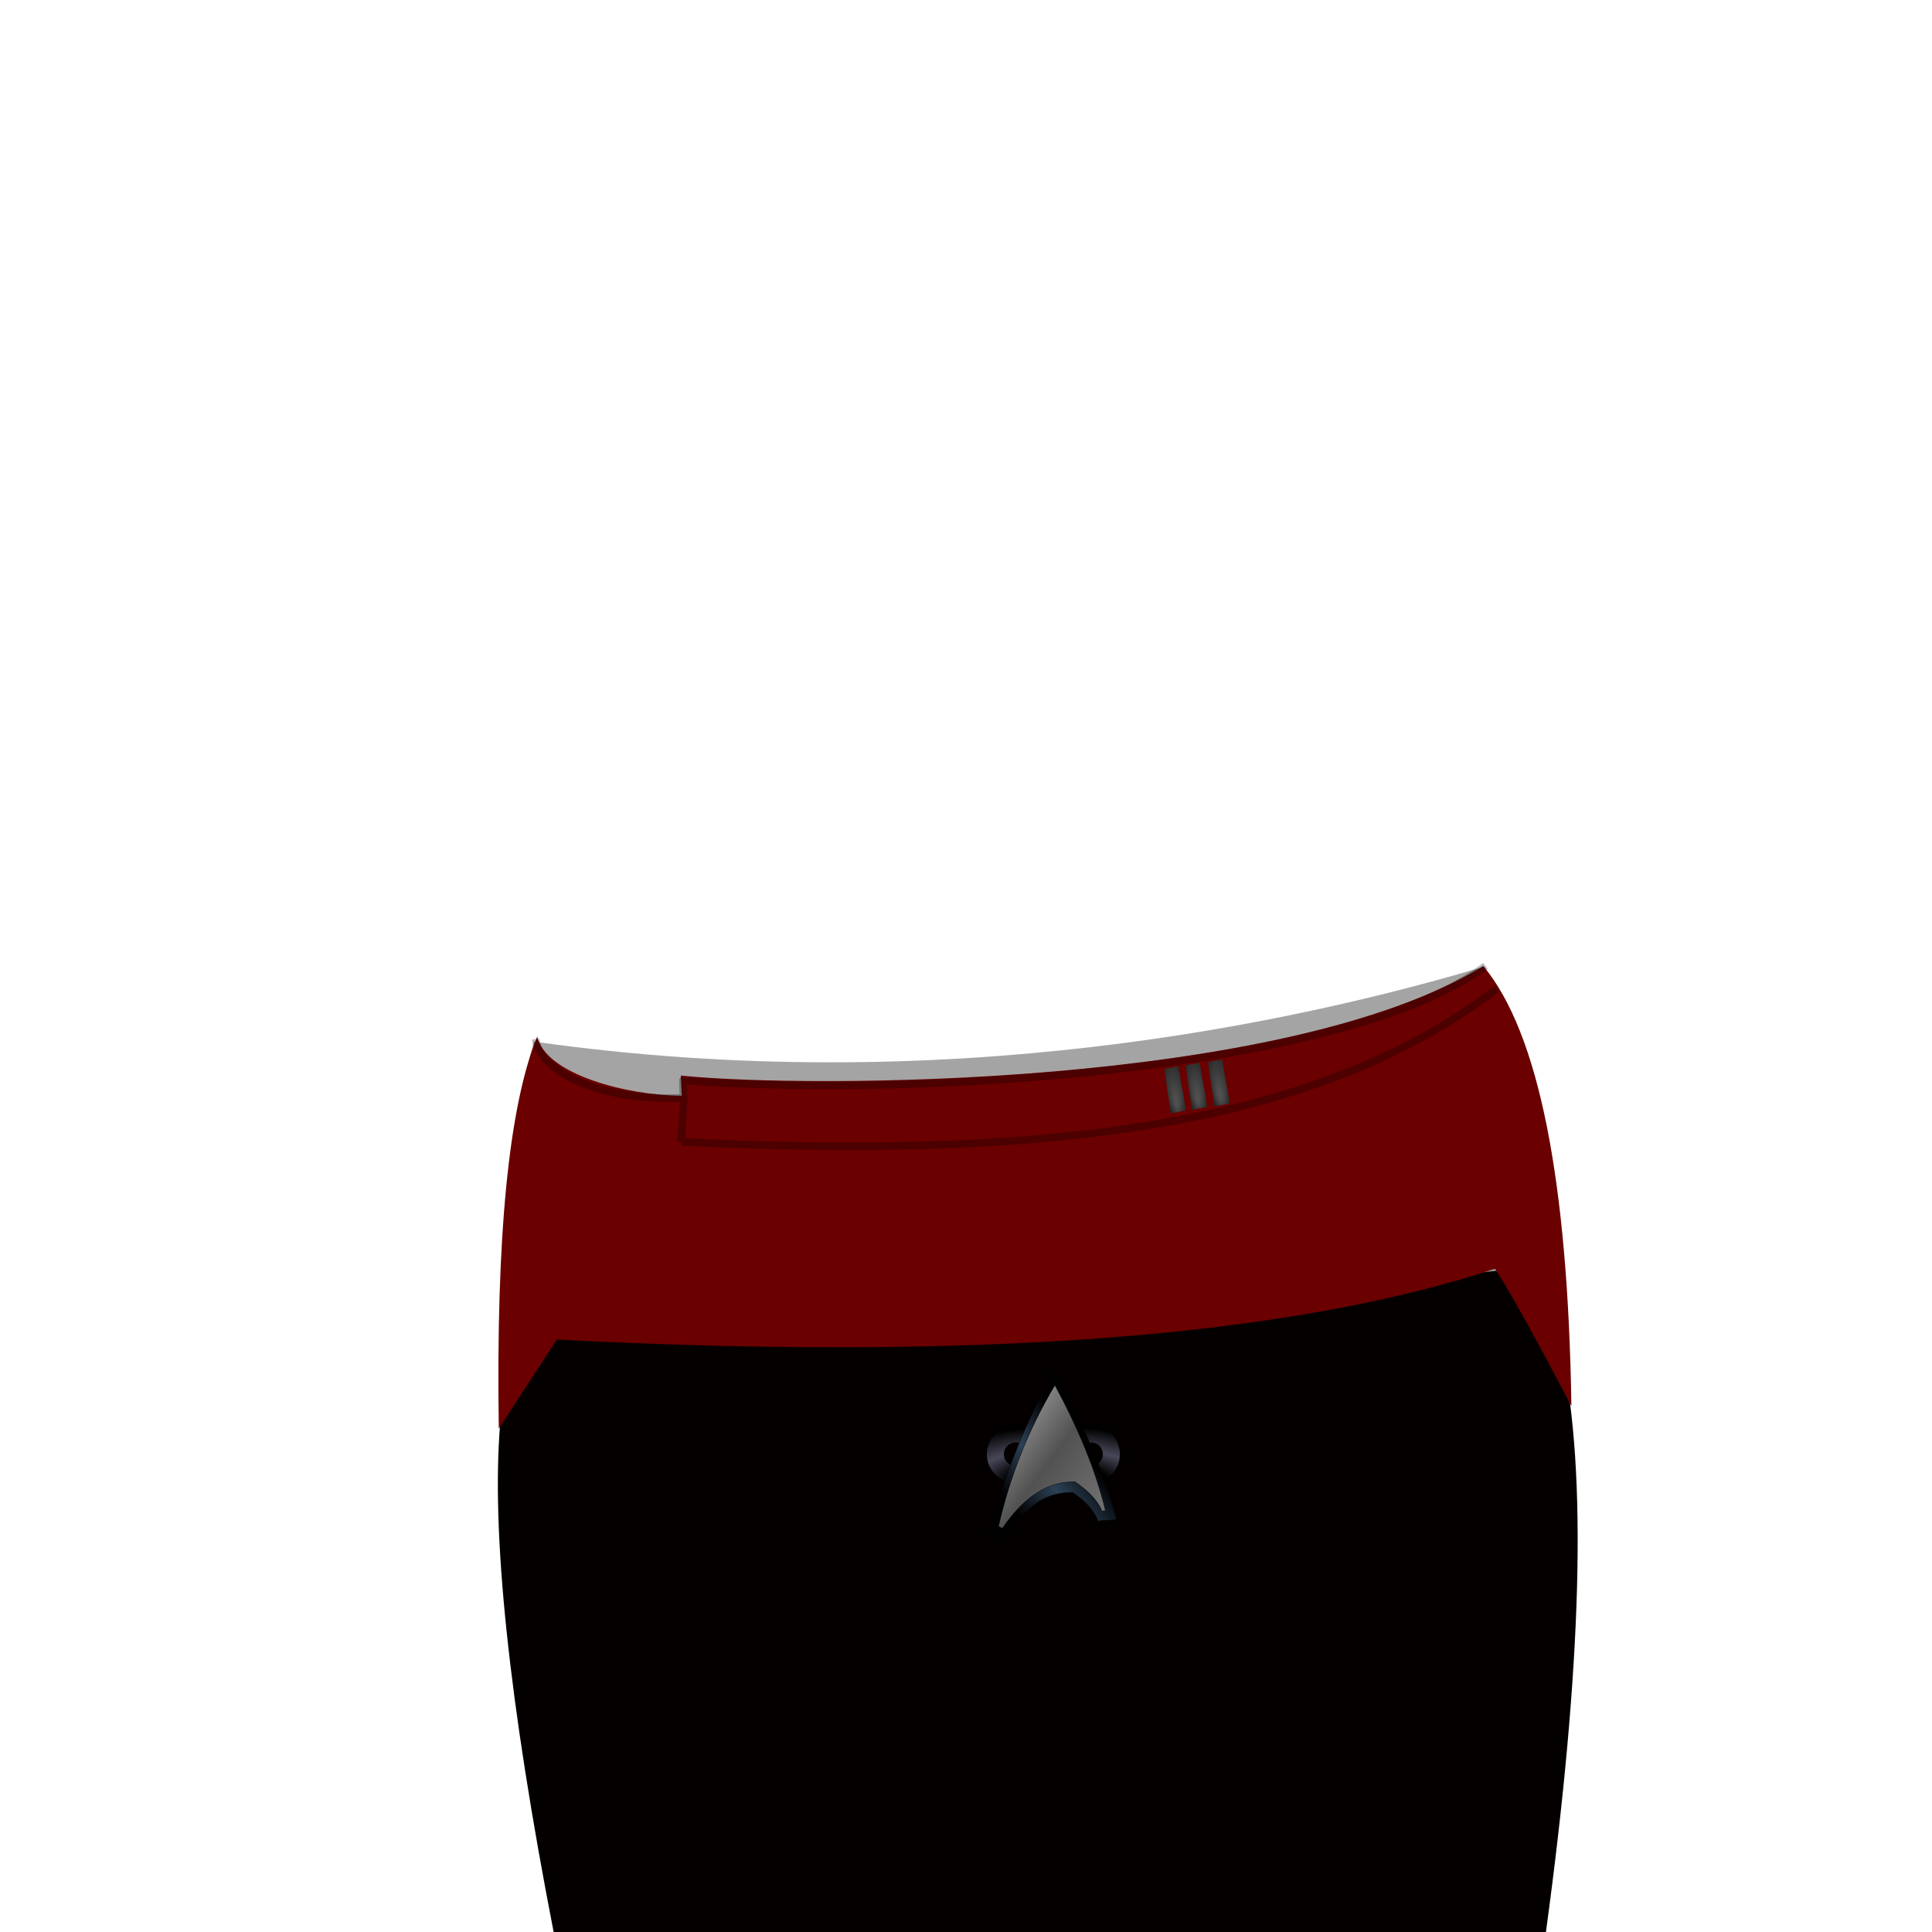
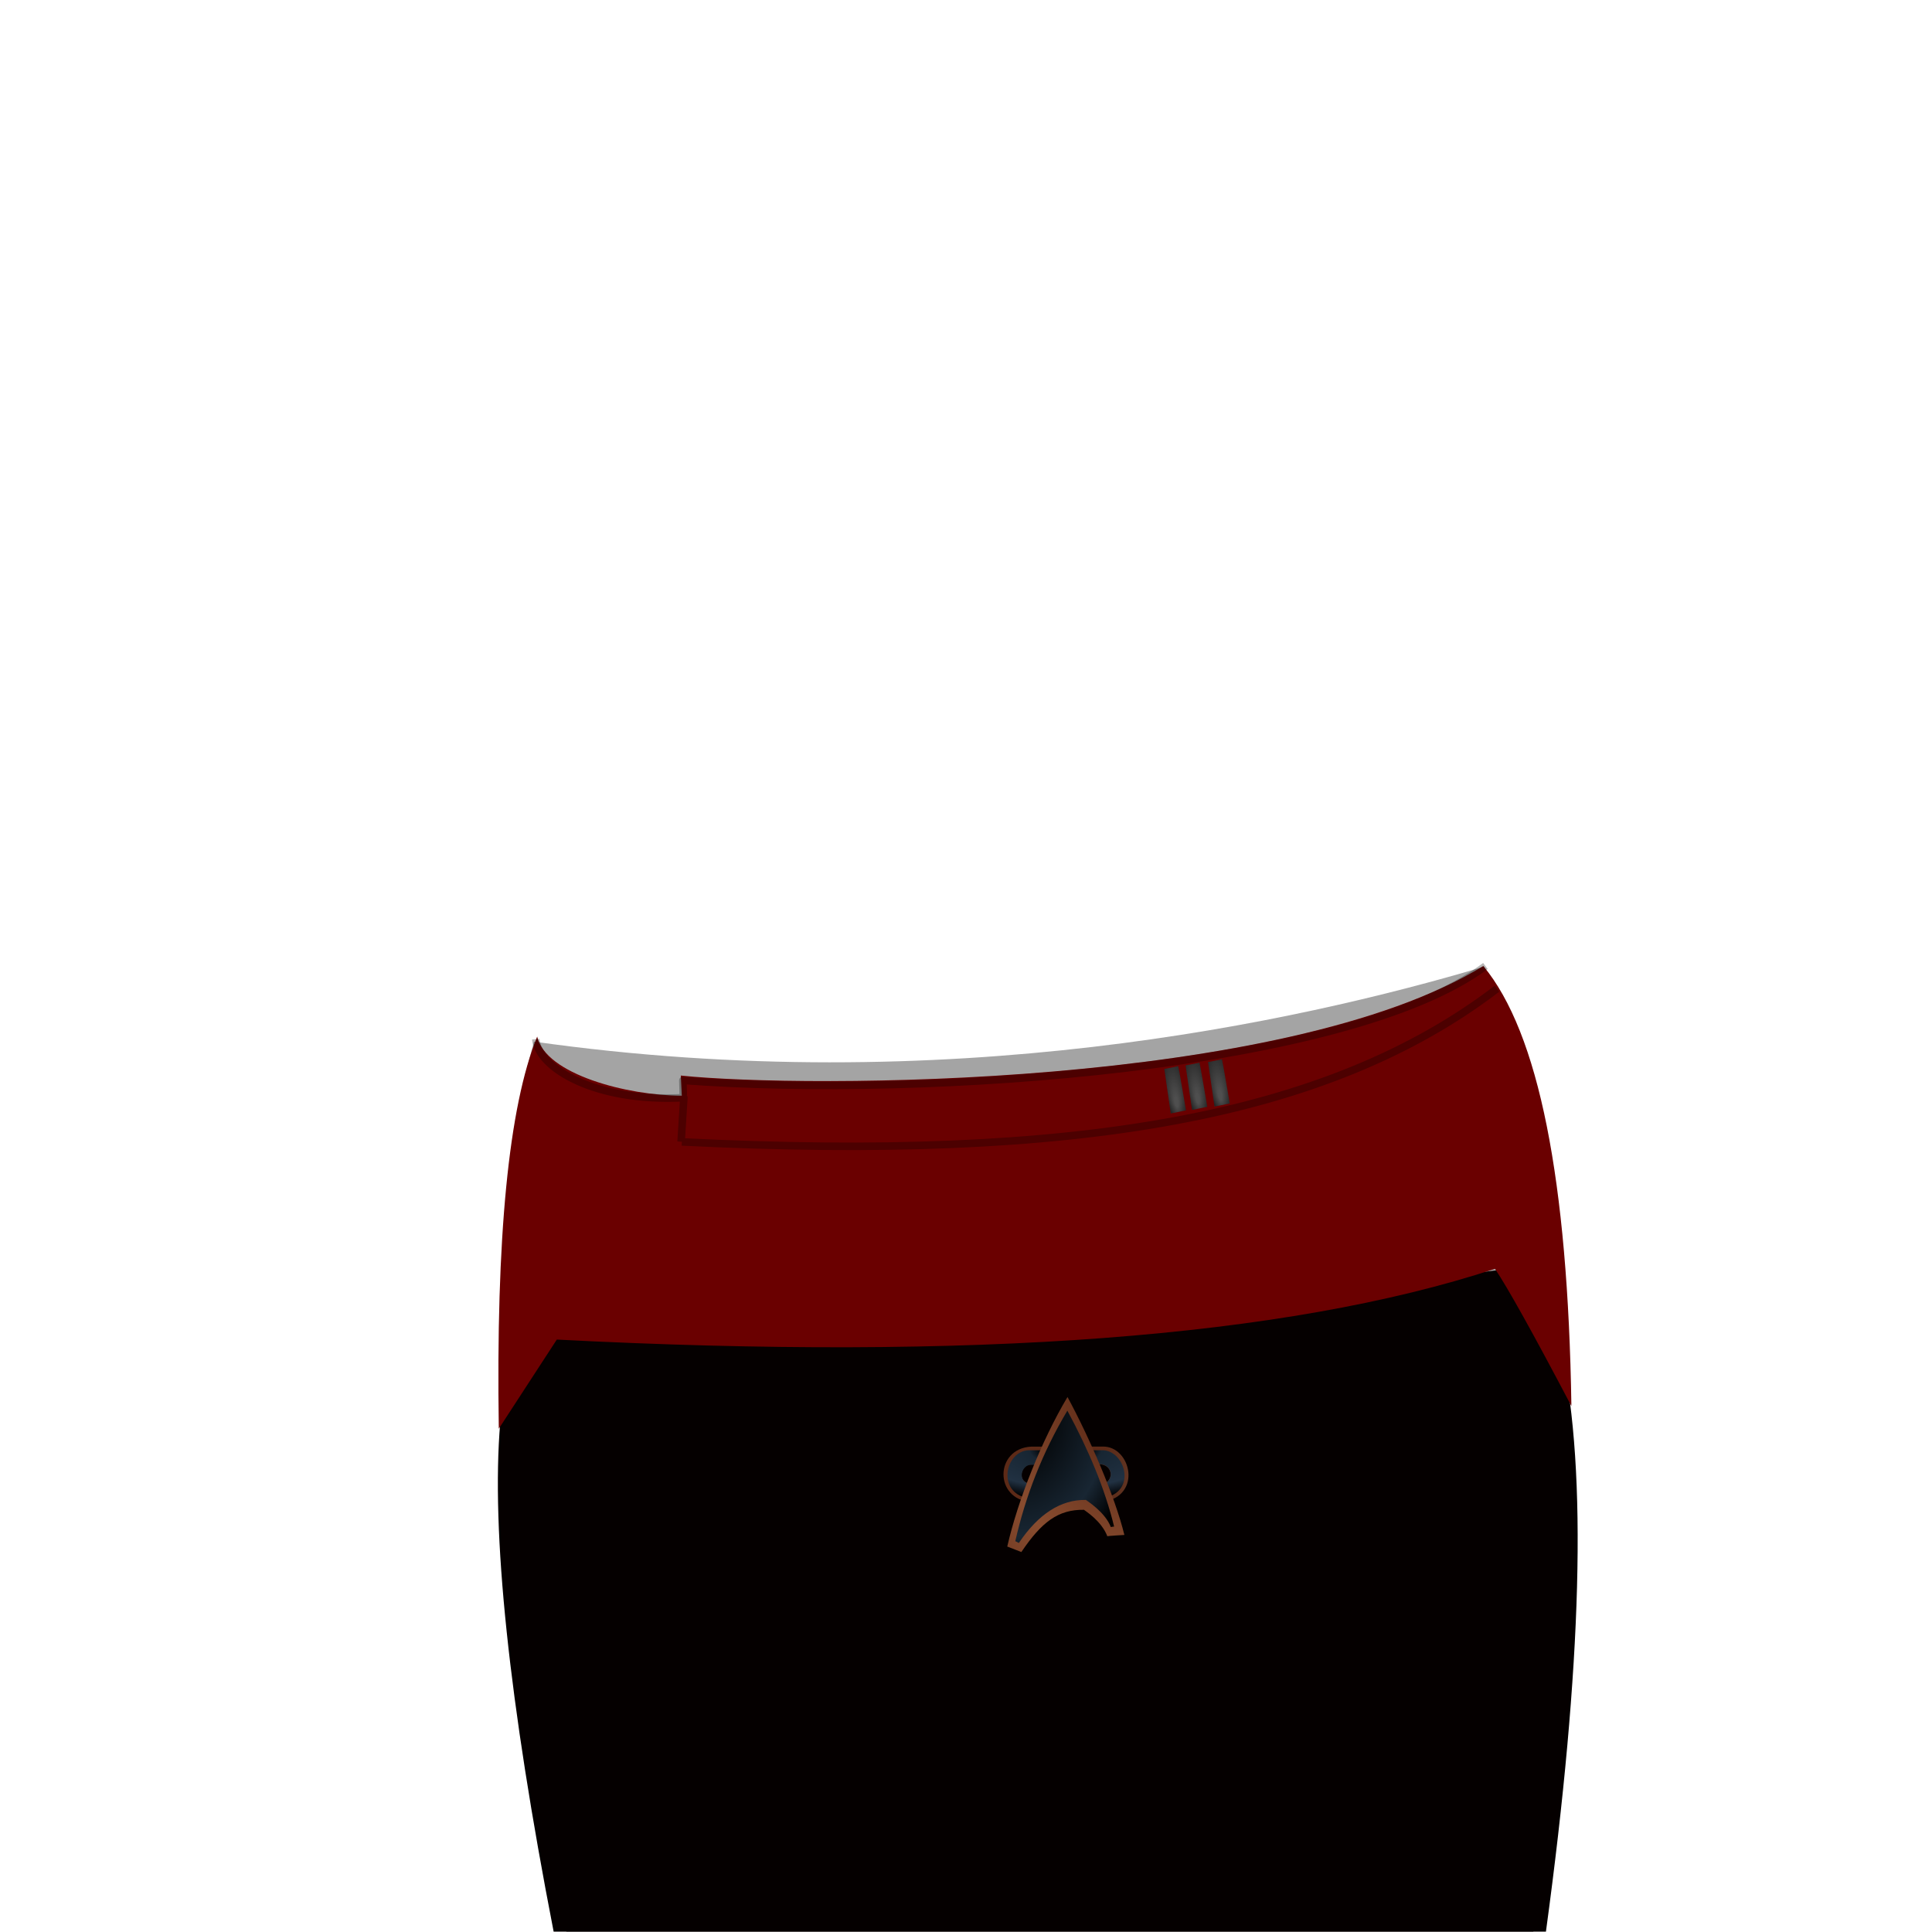
<svg xmlns="http://www.w3.org/2000/svg" width="512pt" height="512pt" viewBox="0 0 512 512">
  <style>
        .uniform-color {
            color: #6a0000;
        }
    </style>
  <defs>
    <radialGradient id="gradient0" gradientUnits="objectBoundingBox" cx="0.646" cy="-0.128" fx="0.464" fy="0.829" r="1.773" spreadMethod="reflect">
      <stop stop-color="#4f4f4f" offset="0.057" stop-opacity="1" />
      <stop stop-color="#232323" offset="0.423" stop-opacity="1" />
      <stop stop-color="#646464" offset="0.743" stop-opacity="1" />
      <stop stop-color="#767676" offset="0.984" stop-opacity="1" />
    </radialGradient>
    <radialGradient id="gradient1" gradientUnits="objectBoundingBox" cx="0.646" cy="-0.128" fx="0.464" fy="0.829" r="1.773" spreadMethod="reflect">
      <stop stop-color="#4f4f4f" offset="0.057" stop-opacity="1" />
      <stop stop-color="#232323" offset="0.423" stop-opacity="1" />
      <stop stop-color="#646464" offset="0.743" stop-opacity="1" />
      <stop stop-color="#767676" offset="0.984" stop-opacity="1" />
    </radialGradient>
    <radialGradient id="gradient2" gradientUnits="objectBoundingBox" cx="0.646" cy="-0.128" fx="0.464" fy="0.829" r="1.773" spreadMethod="reflect">
      <stop stop-color="#4f4f4f" offset="0.057" stop-opacity="1" />
      <stop stop-color="#232323" offset="0.423" stop-opacity="1" />
      <stop stop-color="#646464" offset="0.743" stop-opacity="1" />
      <stop stop-color="#767676" offset="0.984" stop-opacity="1" />
    </radialGradient>
-     <radialGradient id="gradient3" gradientUnits="objectBoundingBox" cx="0.526" cy="0.556" fx="0.543" fy="1.37" r="1.886" spreadMethod="reflect">
-       <stop stop-color="#000000" offset="0.231" stop-opacity="1" />
-       <stop stop-color="#484759" offset="0.374" stop-opacity="1" />
-       <stop stop-color="#000000" offset="0.574" stop-opacity="1" />
+     <linearGradient id="gradient3" gradientUnits="objectBoundingBox" x1="0.091" y1="-0.337" x2="2.342" y2="-0.337" spreadMethod="pad">
+       <stop stop-color="#5d2a17" offset="0.322" stop-opacity="1" />
+       <stop stop-color="#644130" offset="0.509" stop-opacity="1" />
+       <stop stop-color="#5d2a17" offset="0.699" stop-opacity="1" />
+     </linearGradient>
+     <radialGradient id="gradient4" gradientUnits="objectBoundingBox" cx="0.497" cy="-3.99680288865056e-15" fx="0.497" fy="-3.99680288865056e-15" r="1.276" spreadMethod="pad">
+       <stop stop-color="#000000" offset="0.148" stop-opacity="1" />
+       <stop stop-color="#182633" offset="0.242" stop-opacity="1" />
+       <stop stop-color="#213142" offset="0.605" stop-opacity="1" />
+       <stop stop-color="#000000" offset="0.805" stop-opacity="1" />
    </radialGradient>
-     <linearGradient id="gradient4" gradientUnits="objectBoundingBox" x1="0.993" y1="0.017" x2="0.01" y2="1.011" spreadMethod="pad">
-       <stop stop-color="#000000" offset="0.361" stop-opacity="1" />
-       <stop stop-color="#2c4156" offset="0.592" stop-opacity="1" />
-       <stop stop-color="#000000" offset="0.816" stop-opacity="1" />
-     </linearGradient>
-     <linearGradient id="gradient5" gradientUnits="objectBoundingBox" x1="0" y1="0" x2="1" y2="1" spreadMethod="pad">
-       <stop stop-color="#939393" offset="0.171" stop-opacity="1" />
-       <stop stop-color="#525252" offset="0.506" stop-opacity="1" />
-       <stop stop-color="#6f6f6f" offset="0.888" stop-opacity="1" />
-     </linearGradient>
+     <radialGradient id="gradient5" gradientUnits="objectBoundingBox" cx="1.002" cy="0.003" fx="1.002" fy="0.003" r="2.116" spreadMethod="pad">
+       <stop stop-color="#5d2a17" offset="0.112" stop-opacity="1" />
+       <stop stop-color="#884c2f" offset="0.522" stop-opacity="1" />
+       <stop stop-color="#5d2a17" offset="0.904" stop-opacity="1" />
+     </radialGradient>
+     <radialGradient id="gradient6" gradientUnits="objectBoundingBox" cx="0" cy="0" fx="0" fy="0" r="1.31" spreadMethod="pad">
+       <stop stop-color="#000000" offset="0.125" stop-opacity="1" />
+       <stop stop-color="#182633" offset="0.725" stop-opacity="1" />
+       <stop stop-color="#000000" offset="0.951" stop-opacity="1" />
+     </radialGradient>
  </defs>
  <path id="shape0" transform="translate(132.5756, 256.1625)" fill="#a4a4a4" fill-rule="evenodd" stroke-opacity="0" stroke="#000000" stroke-width="0" stroke-linecap="square" stroke-linejoin="bevel" d="M8.939 19.875C117.789 35.312 210.976 14.812 260.751 0C285.701 59.294 288.326 213.158 273.689 256C222.464 256 137.089 256 17.564 256C-2.499 149.346 -5.374 70.638 8.939 19.875Z" />
-   <path id="shape1" transform="translate(131.9398, 336.25)" fill="#050000" fill-rule="evenodd" stroke-opacity="0" stroke="#000000" stroke-width="0" stroke-linecap="square" stroke-linejoin="bevel" d="M0.623 40.875C-1.815 69.725 2.904 114.683 14.779 175.75L277.748 175.75C287.36 105.183 288.735 53.975 281.873 22.125C279.248 17.7 274.873 10.325 268.748 0L100.154 20.156L14.685 16.688C8.123 27.975 3.435 36.038 0.623 40.875Z" />
+   <path id="shape1" transform="translate(131.9398, 336.1562)" fill="#050000" fill-rule="evenodd" stroke-opacity="0" stroke="#000000" stroke-width="0" stroke-linecap="square" stroke-linejoin="bevel" d="M0.623 40.875C-1.815 69.725 2.904 114.683 14.779 175.75L277.748 175.75C287.36 105.183 288.735 53.975 281.873 22.125C279.248 17.7 274.873 10.325 268.748 0L100.154 20.156L14.685 16.688C8.123 27.975 3.435 36.038 0.623 40.875Z" />
  <path id="shape2" transform="translate(132.0785, 256)" fill="currentColor" class="uniform-color" fill-rule="evenodd" stroke-opacity="0" stroke="#000000" stroke-width="0" stroke-linecap="square" stroke-linejoin="bevel" d="M48.609 34.375L48.343 29.031C81.234 32.466 208.228 32.372 261.015 0C275.659 17.675 283.44 56.55 284.359 116.625C274.159 97.25 267.409 85.125 264.109 80.25C208.659 98.45 125.784 104.7 15.484 99L0.109 122.625C-0.669 71.903 2.721 37.263 10.281 18.703C12.478 28.725 34.275 34.366 48.609 34.375Z" />
  <path id="shape21" transform="translate(141.9902, 256)" fill="none" stroke-opacity="0.286" stroke="#000000" stroke-width="2" stroke-linecap="butt" stroke-linejoin="round" d="M251.666 0C215.861 26.838 104.026 35.211 38.971 30.328L39.089 34.222M0 19.381C0.549 26.869 15.457 36.134 39.24 34.901L38.51 46.562M38.706 46.612C143.103 51.798 210.059 40.139 254.728 6.016" />
  <path id="shape032" transform="matrix(0.002923157 -0.0004685002 0.0004090985 0.002552527 308.3359 283.1044)" fill="url(#gradient0)" fill-rule="evenodd" stroke="#3f3f3f" stroke-width="2.88" stroke-linecap="square" stroke-linejoin="bevel" d="M60.416 78.839C181.713 63.326 1329.92 63.567 1331.4 0C1359 119.721 1395.28 4472.14 1396.7 4626.64L0 4693.46Z" />
  <path id="shape0321" transform="matrix(0.002923157 -0.0004685002 0.0004090985 0.002552527 313.9757 282.166)" fill="url(#gradient1)" fill-rule="evenodd" stroke="#3f3f3f" stroke-width="2.88" stroke-linecap="square" stroke-linejoin="bevel" d="M60.416 78.839C181.713 63.326 1329.92 63.567 1331.4 0C1359 119.721 1395.28 4472.14 1396.7 4626.64L0 4693.46Z" />
  <path id="shape0322" transform="matrix(0.002923157 -0.0004685002 0.0004090985 0.002552527 319.9287 281.276)" fill="url(#gradient2)" fill-rule="evenodd" stroke="#3f3f3f" stroke-width="2.88" stroke-linecap="square" stroke-linejoin="bevel" d="M60.416 78.839C181.713 63.326 1329.92 63.567 1331.4 0C1359 119.721 1395.28 4472.14 1396.7 4626.64L0 4693.46Z" />
-   <g id="group0" transform="translate(262.3125, 363.16)" fill="none">
-     <rect id="shape02" transform="matrix(0.04478504 0 0 0.04478504 1.479624 16.82981)" fill="none" stroke="#000000" stroke-width="115.2" stroke-linecap="round" stroke-linejoin="round" width="686.452" height="239.321" rx="120.089" ry="119.66" />
-     <rect id="shape011" transform="matrix(0.04478504 0 0 0.04478504 1.471867 16.85757)" fill="none" stroke="url(#gradient3)" stroke-width="100.8" stroke-linecap="round" stroke-linejoin="round" width="686.452" height="239.321" rx="120.089" ry="119.66" />
-     <path id="shape0111" transform="matrix(0.02846884 0 0 0.02846884 0 5.6843418860808e-14)" fill="url(#gradient4)" stroke="#000000" stroke-width="3.6" stroke-linecap="square" stroke-linejoin="miter" stroke-miterlimit="2.16" d="M607.047 0C346.659 436.964 105.655 1042.06 0 1507.2L142.106 1562.39C345.783 1260.7 512.843 1132.91 772.803 1136.87C785.223 1147.75 949.141 1247.76 1008.39 1403.06C1019.32 1399.56 1164.43 1391.34 1180.23 1390.13C1084.13 997.108 828.11 408.079 607.047 0Z" />
-     <path id="shape012" transform="matrix(0.02846884 0 0 0.02846884 2.305328 3.926256)" fill="url(#gradient5)" stroke="#000000" stroke-width="3.6" stroke-linecap="square" stroke-linejoin="miter" stroke-miterlimit="2.16" d="M524.808 0C271.784 424.606 102.667 863.026 0 1315.01L35.76 1333.27C233.677 1040.11 458.94 895.45 711.548 899.296C723.617 909.867 905.36 1022.09 962.929 1173C969.51 1170.7 980.475 1168.97 995.828 1167.79C902.447 785.888 739.62 396.538 524.808 0Z" />
+   <g id="group0" transform="matrix(0.04136756 0 0 0.04136756 265.9366 370.2174)" fill="none">
+     <path id="shape01" transform="translate(8.83916254679207e-06, 317.519)" fill="url(#gradient3)" fill-rule="evenodd" stroke-opacity="0" stroke="#000000" stroke-width="0" stroke-linecap="square" stroke-linejoin="bevel" d="M178.66 114.964C110.765 110.604 79.887 230.334 177.205 238.711L613.355 244.543C715.583 236.51 706.413 112.739 612.375 113.705ZM635.223 0.032C815.826 -3.658 892.75 315.848 635.223 354.812L176.583 354.812C-61.889 338.558 -55.814 13.225 176.583 0.572Z" />
+     <path id="shape011" transform="translate(25.54548, 341.0322)" fill="url(#gradient4)" fill-rule="evenodd" stroke-opacity="0" stroke="#000000" stroke-width="0" stroke-linecap="square" stroke-linejoin="bevel" d="M154.777 93.517C86.882 89.157 56.004 208.887 153.322 217.264L588.032 222.377C690.26 214.344 681.809 88.412 587.771 89.378ZM614.935 0C762.959 10.161 833.066 287.741 592.085 308.709L126.065 306.011C-68.487 268.157 -16.34 5.467 136.855 0.01Z" />
+     <path id="shape0111" transform="matrix(0.6356773 0 0 0.6356773 24.11548 0)" fill="url(#gradient5)" stroke-opacity="0" stroke="#000000" stroke-width="0" stroke-linecap="square" stroke-linejoin="bevel" d="M607.047 0C346.659 436.964 105.655 1042.06 0 1507.2L142.106 1562.39C345.783 1260.7 512.843 1132.91 772.803 1136.87C785.223 1147.75 949.141 1247.76 1008.39 1403.06C1019.32 1399.56 1164.43 1391.34 1180.23 1390.13C1084.13 997.108 828.11 408.079 607.047 0Z" />
+     <path id="shape012" transform="matrix(0.6356773 0 0 0.6356773 75.59089 87.66892)" fill="url(#gradient6)" stroke-opacity="0" stroke="#000000" stroke-width="0" stroke-linecap="square" stroke-linejoin="bevel" d="M524.808 0C271.784 424.606 102.667 863.026 0 1315.01L35.76 1333.27C233.677 1040.11 458.94 895.45 711.548 899.296C723.617 909.867 905.36 1022.09 962.929 1173C969.51 1170.7 980.475 1168.97 995.828 1167.79C902.447 785.888 739.62 396.538 524.808 0Z" />
  </g>
</svg>
